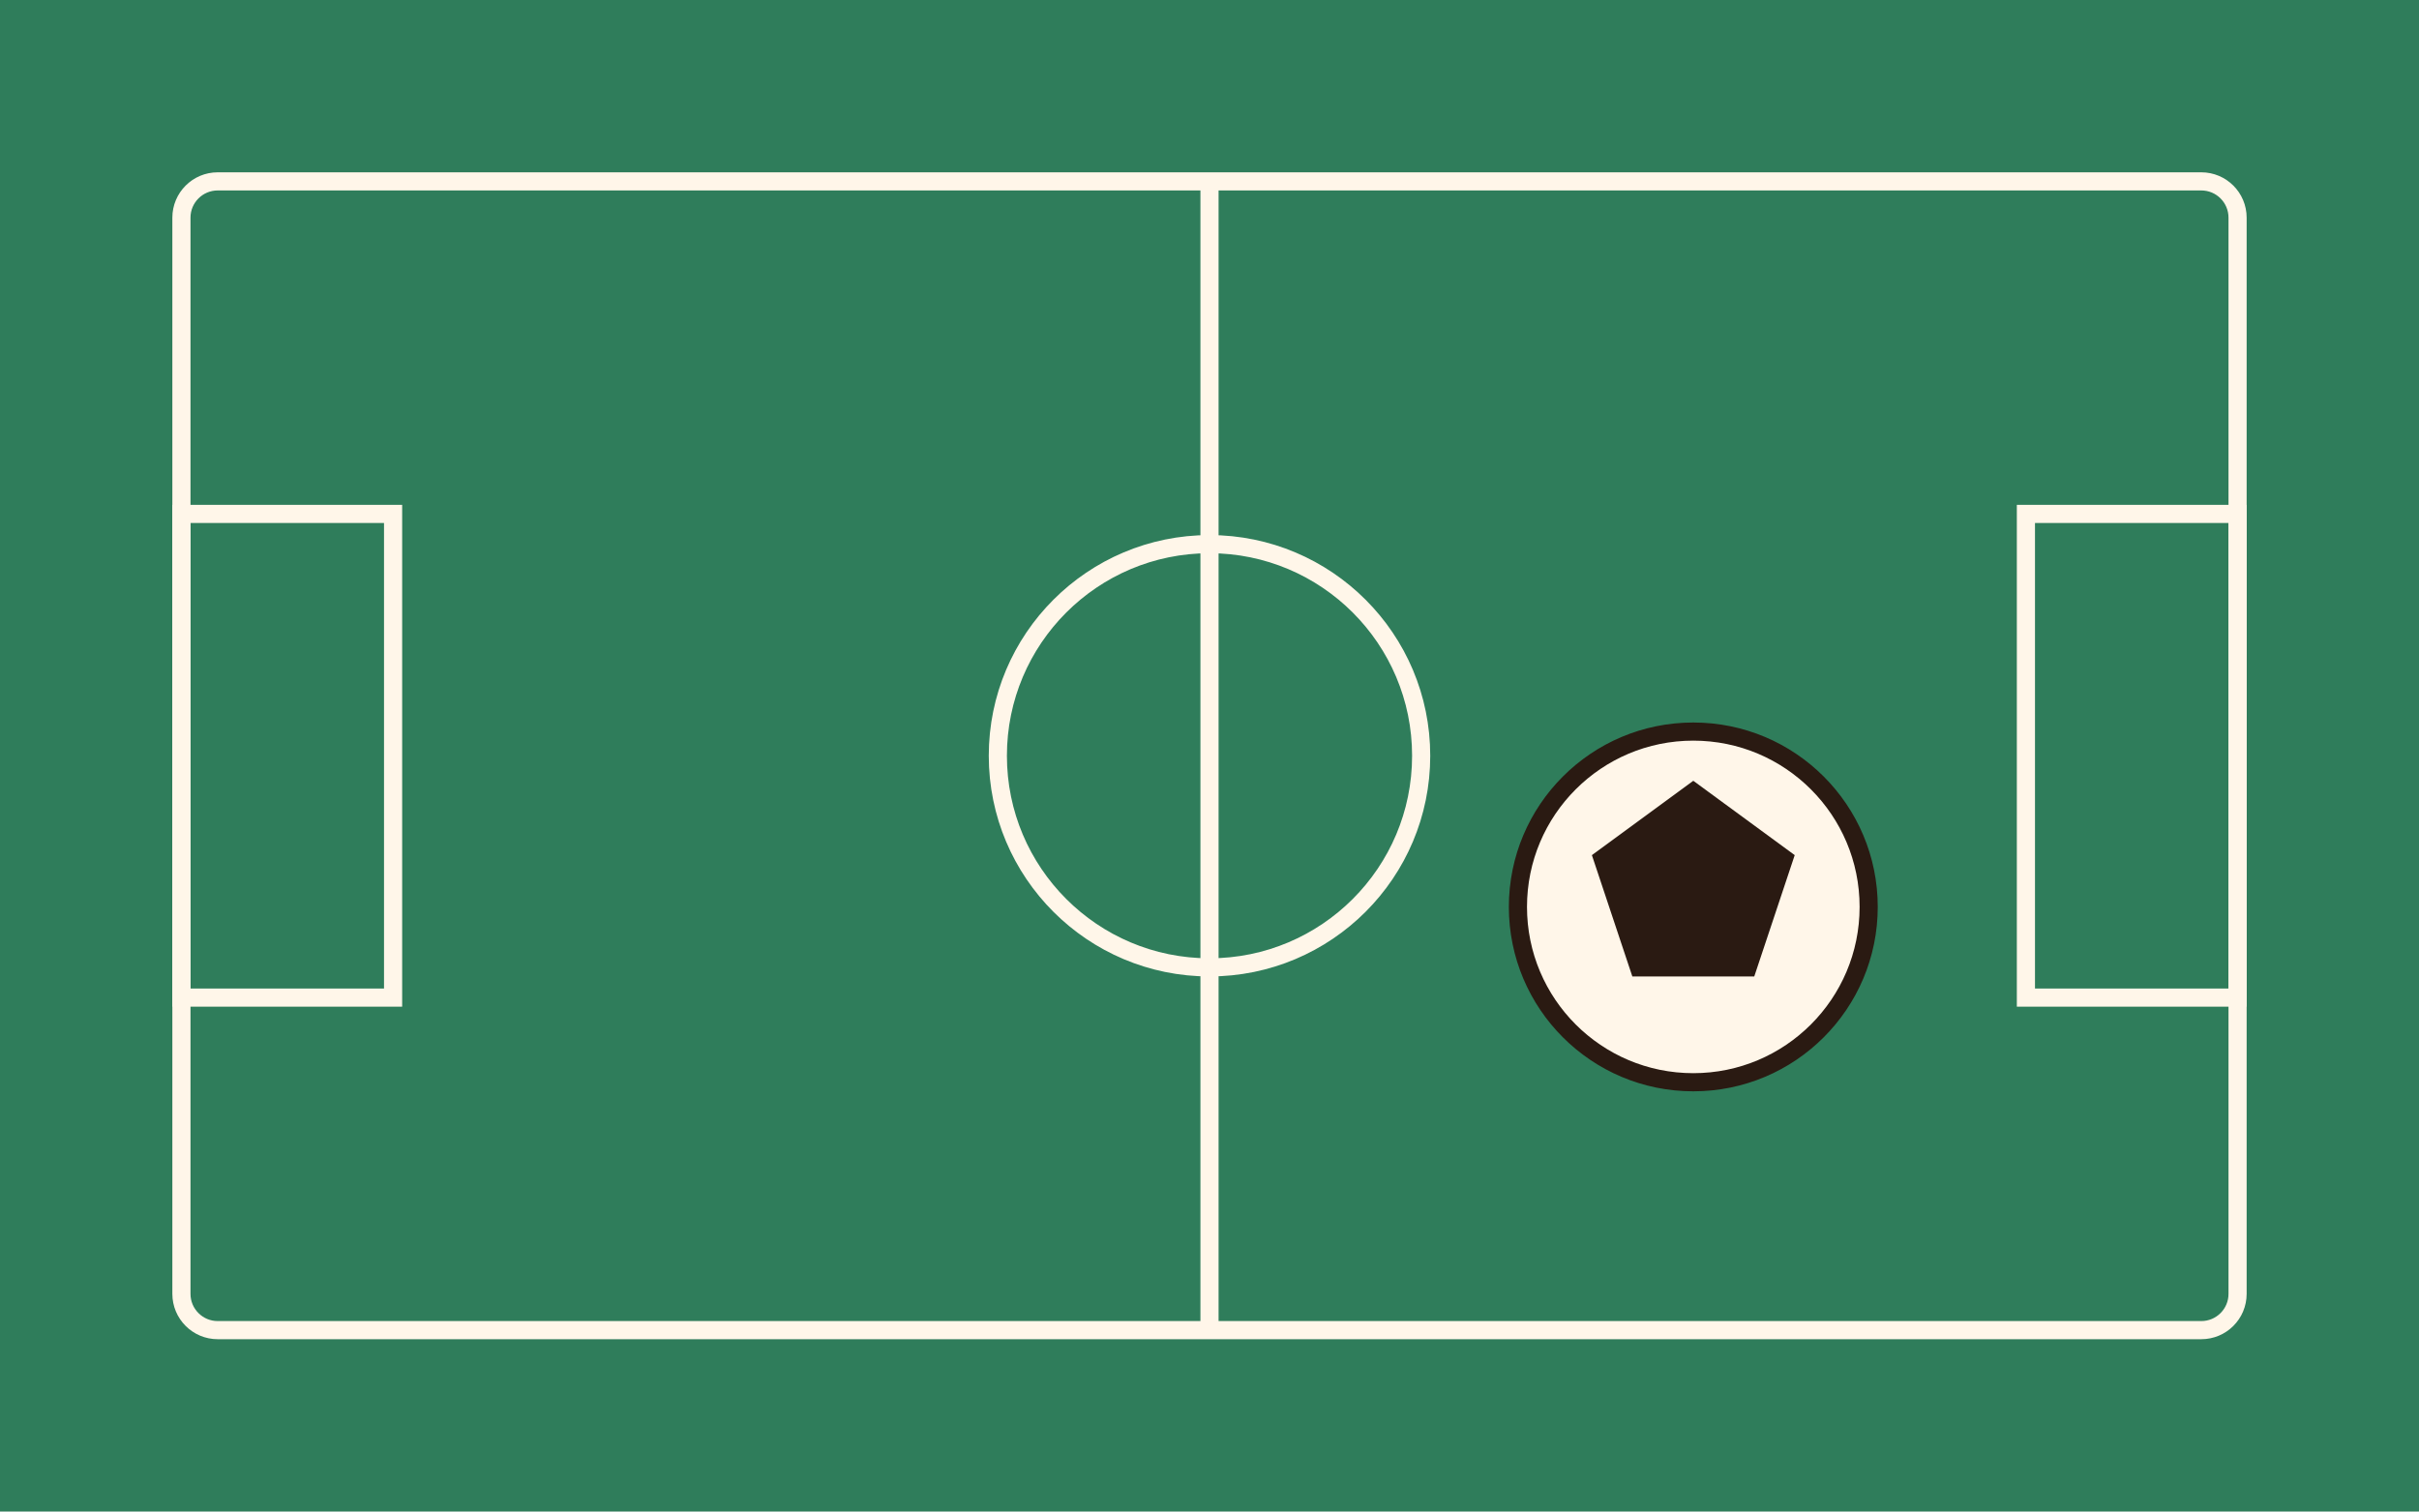
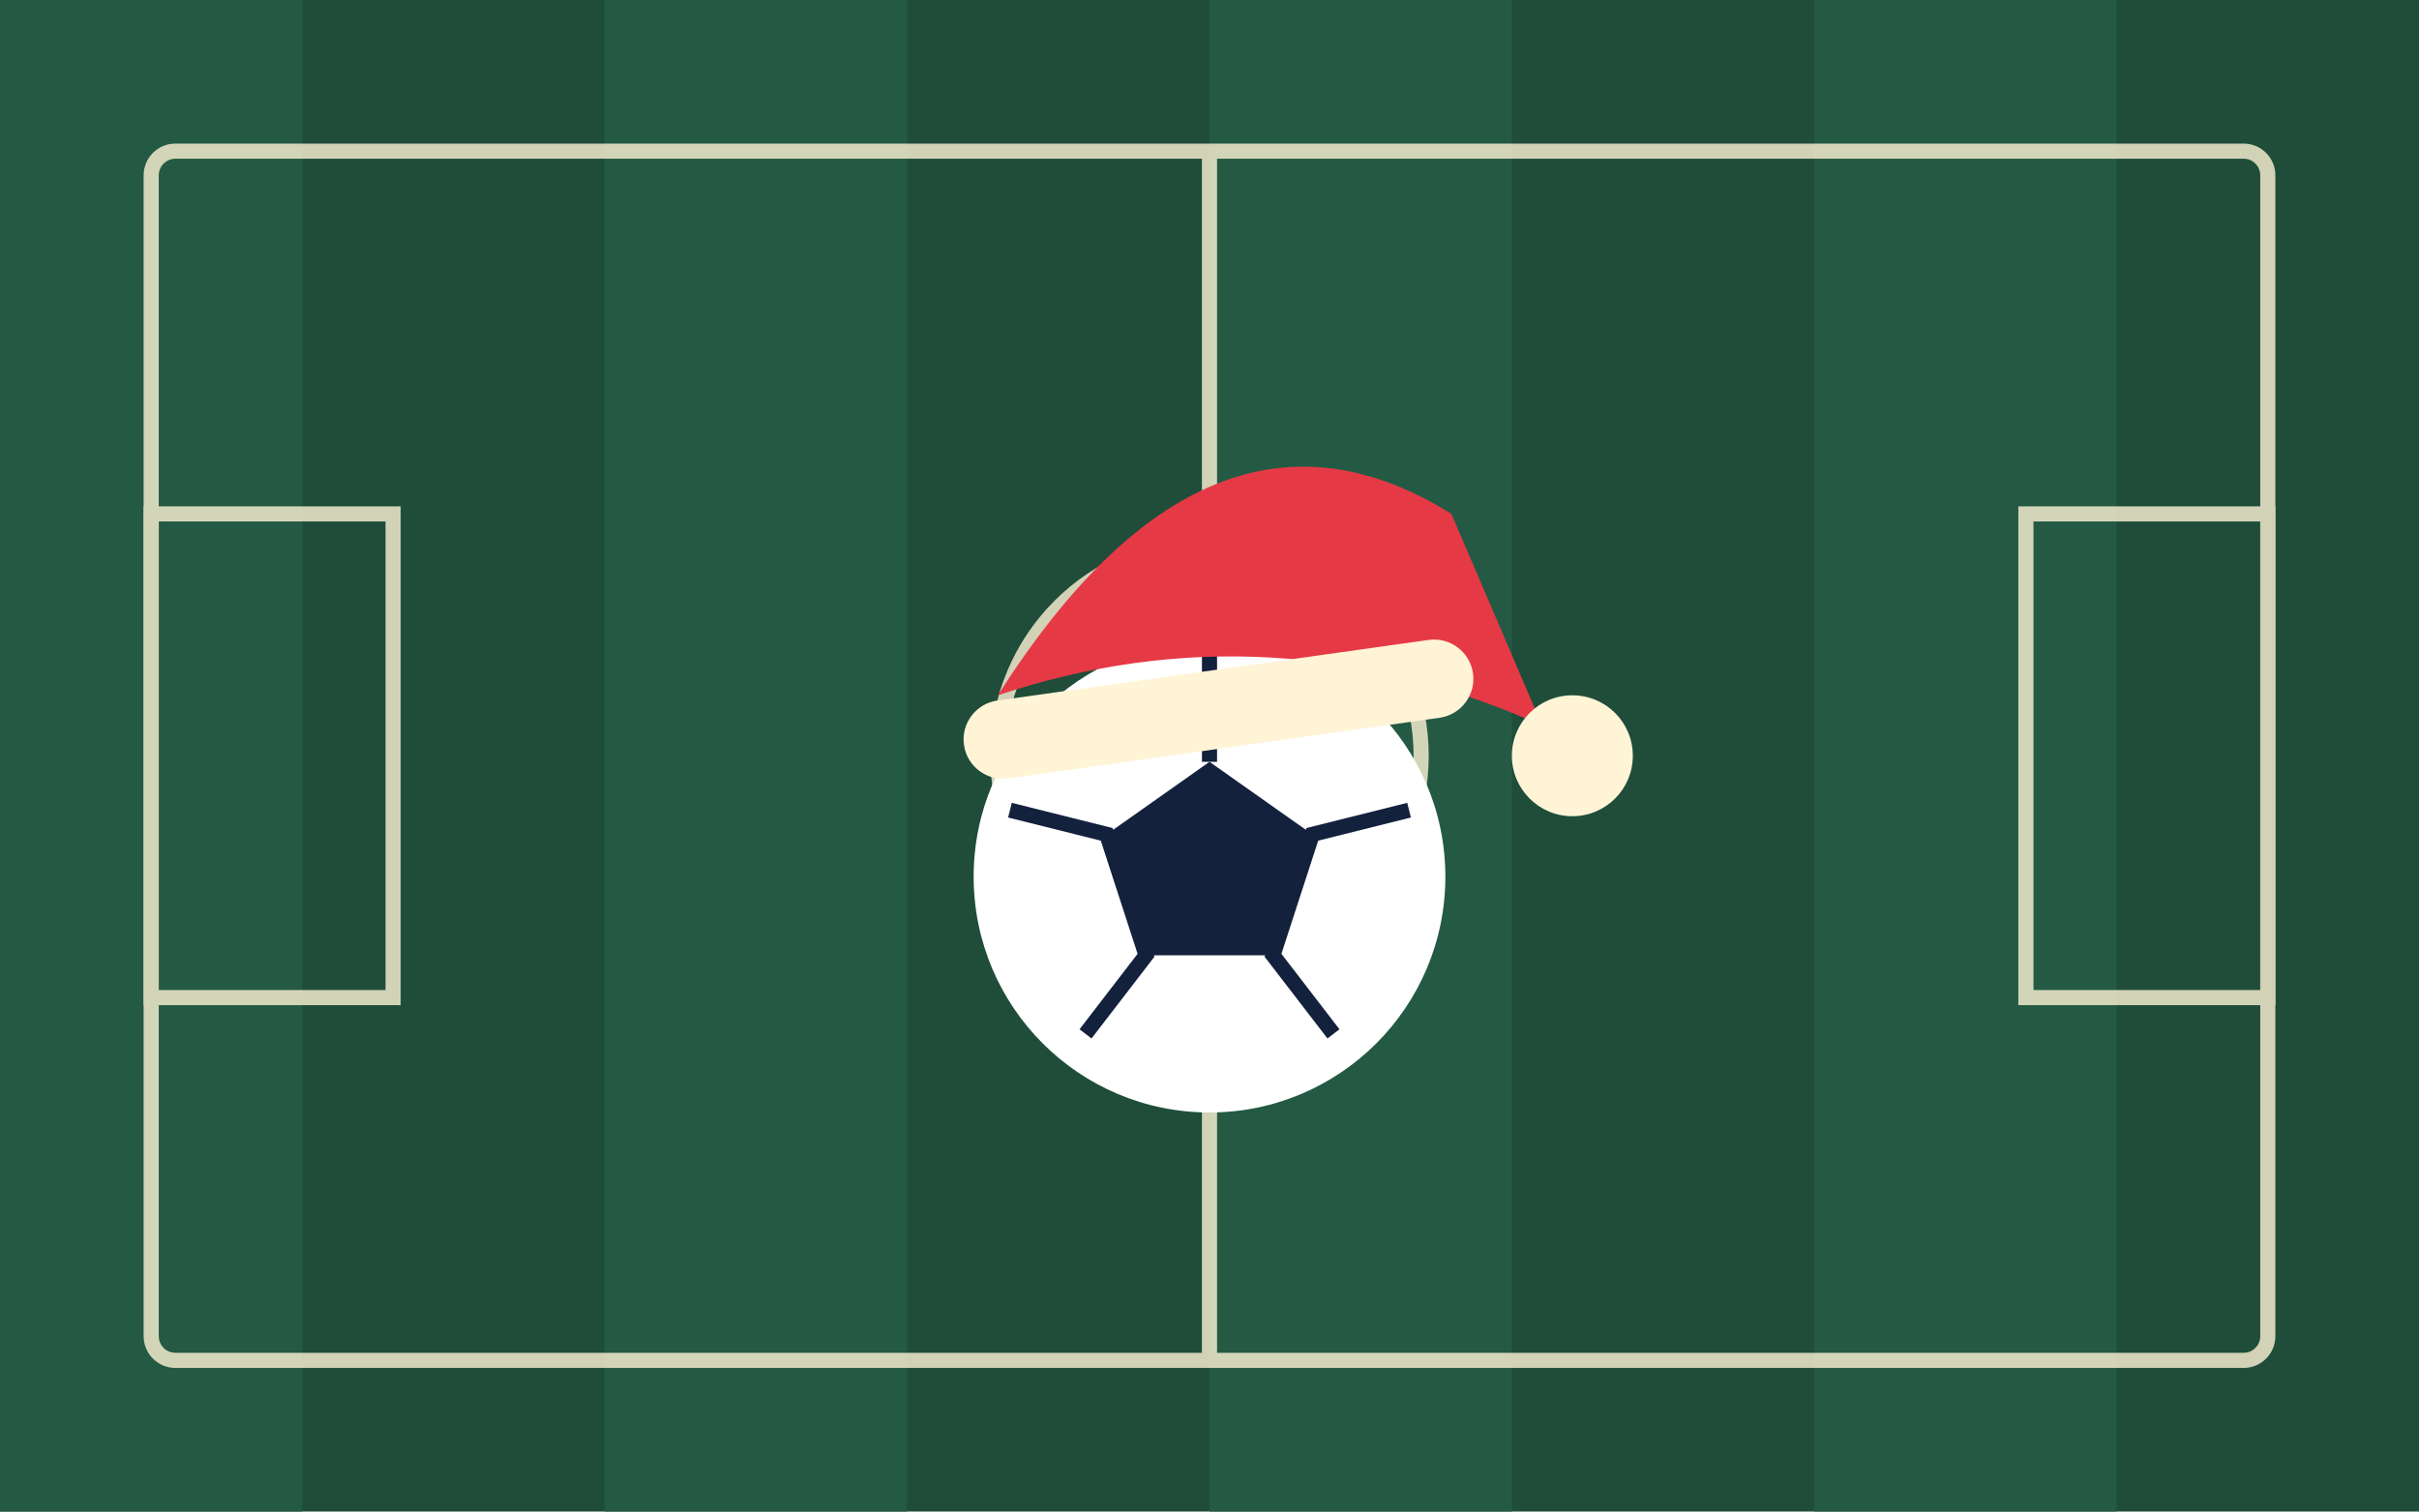
<svg xmlns="http://www.w3.org/2000/svg" viewBox="0 0 800 500">
-   <rect width="800" height="500" fill="#2f7d5b" />
-   <rect x="60" y="60" width="680" height="380" rx="12" fill="none" stroke="#fff6e9" stroke-width="6" />
-   <path d="M400 60v380" stroke="#fff6e9" stroke-width="6" />
-   <circle cx="400" cy="250" r="70" fill="none" stroke="#fff6e9" stroke-width="6" />
-   <rect x="60" y="170" width="70" height="160" fill="none" stroke="#fff6e9" stroke-width="6" />
-   <rect x="670" y="170" width="70" height="160" fill="none" stroke="#fff6e9" stroke-width="6" />
-   <g stroke="#2a1a12" stroke-width="6">
-     <circle cx="560" cy="300" r="58" fill="#fff6e9" />
-     <path d="M560 262l30 22-12 36h-36l-12-36z" fill="#2a1a12" />
+   <rect width="800" height="500" fill="#1f4d3a" />
+   <g fill="#245a44">
+     <rect x="0" width="100" height="500" />
+     <rect x="200" width="100" height="500" />
+     <rect x="400" width="100" height="500" />
+     <rect x="600" width="100" height="500" />
  </g>
-   <circle cx="520" cy="400" r="0" />
+   <g fill="none" stroke="#fff4d6" stroke-width="5" opacity=".8">
+     <rect x="50" y="50" width="700" height="400" rx="8" />
+     <path d="M400 50v400" />
+     <circle cx="400" cy="250" r="70" />
+     <rect x="50" y="170" width="80" height="160" />
+     <rect x="670" y="170" width="80" height="160" />
+   </g>
+   <circle cx="400" cy="290" r="78" fill="#fff" />
+   <path d="M400 252l34 24-13 40h-42l-13-40z" fill="#14213d" />
+   <path d="M334 268l32 8 13 40-20 26M466 268l-32 8-13 40 20 26M400 212v40" stroke="#14213d" stroke-width="5" fill="none" />
+   <path d="M330 230q70-110 150-60l30 70q-90-40-180-10z" fill="#e63946" />
+   <rect x="318" y="222" width="170" height="26" rx="13" fill="#fff4d6" transform="rotate(-8 400 235)" />
+   <circle cx="520" cy="250" r="20" fill="#fff4d6" />
</svg>
